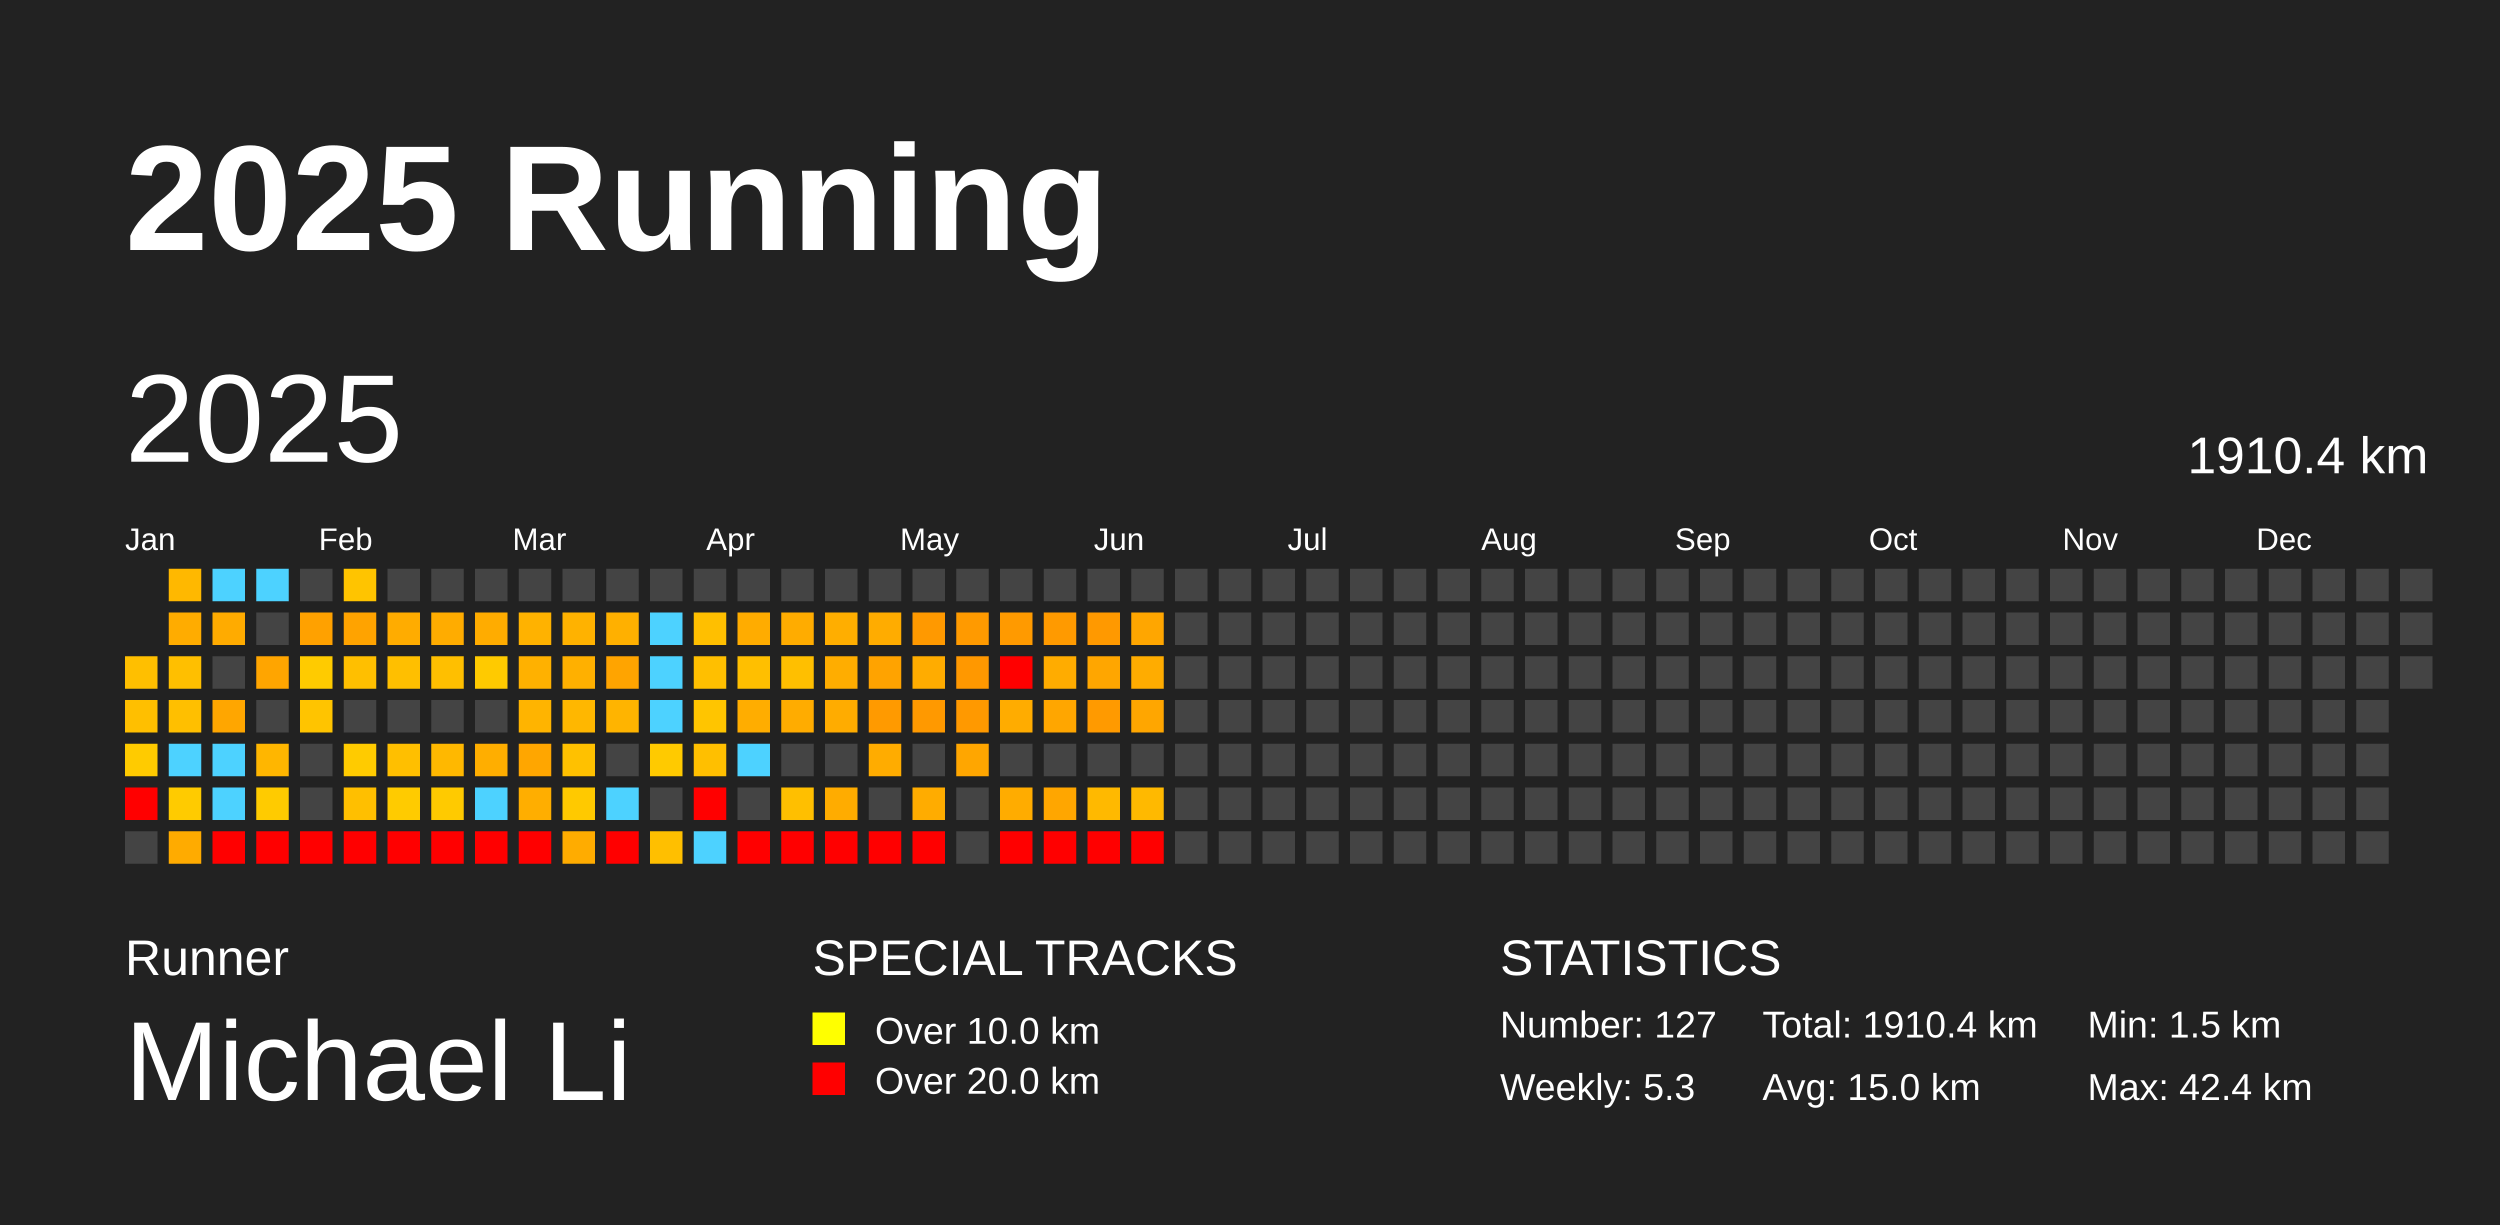
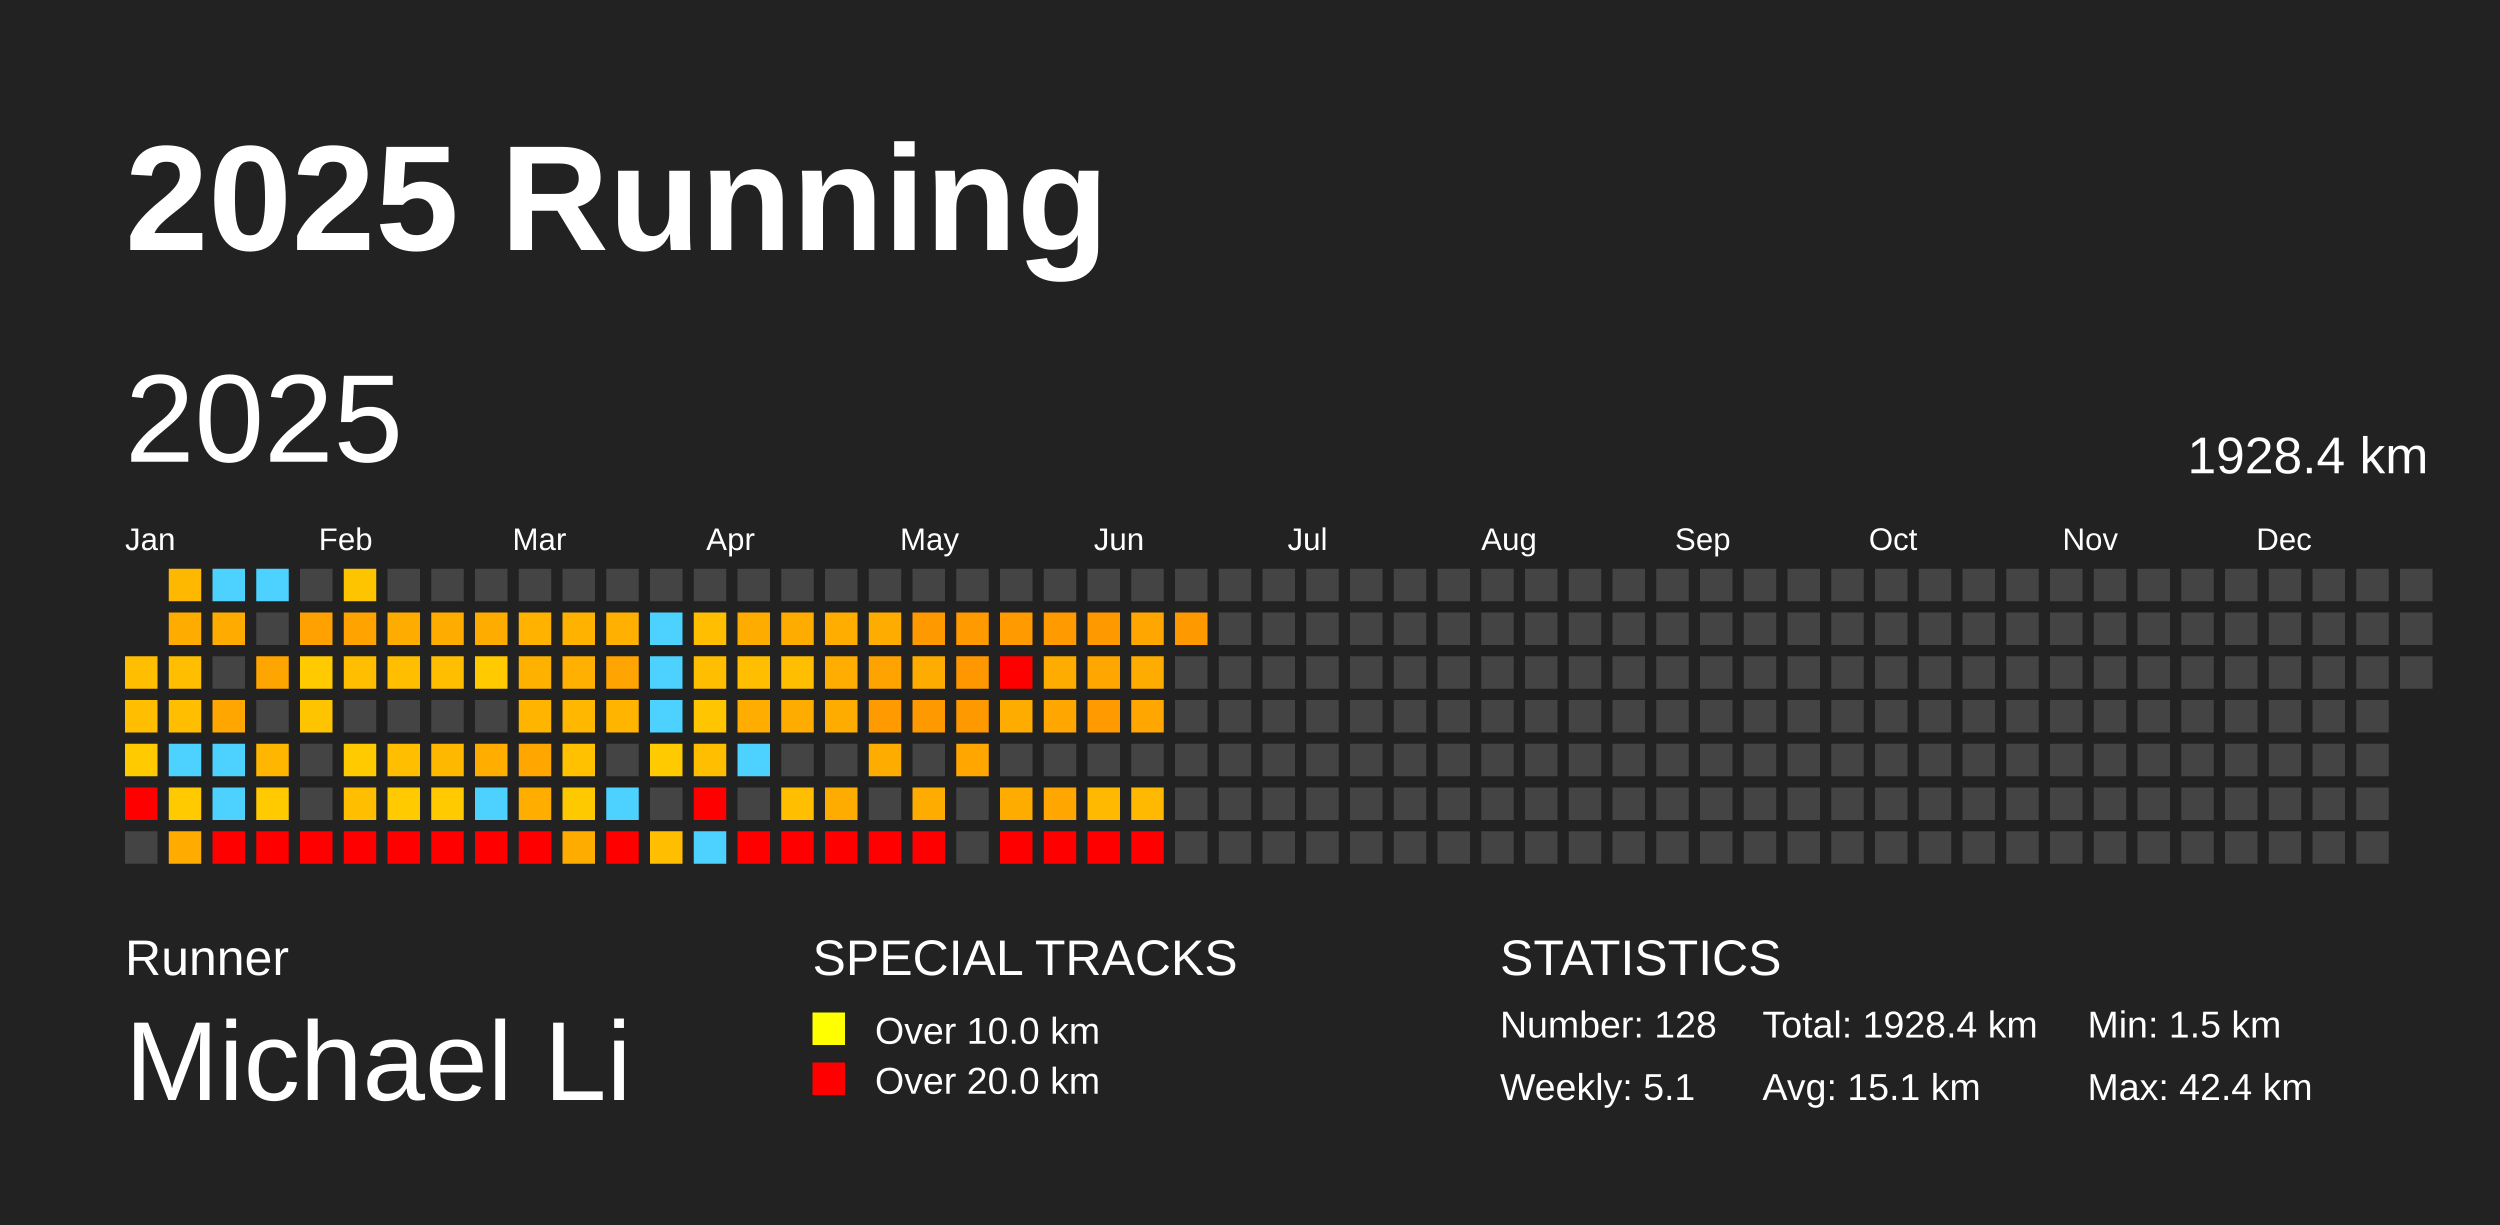
<svg xmlns="http://www.w3.org/2000/svg" baseProfile="full" height="98mm" version="1.1" viewBox="0,0,200,98" width="200mm">
  <defs />
  <rect fill="#222222" height="98" width="200" x="0" y="0" />
  <text fill="#FFFFFF" style="font-size:12px; font-family:Arial; font-weight:bold;" x="10" y="20">2025 Running</text>
  <text fill="#FFFFFF" style="font-size:4px; font-family:Arial" x="10" y="78">Runner</text>
  <text fill="#FFFFFF" style="font-size:9px; font-family:Arial" x="10" y="88">Michael Li</text>
  <text fill="#FFFFFF" style="font-size:4px; font-family:Arial" x="65" y="78">SPECIAL TRACKS</text>
  <rect fill="yellow" height="2.6" width="2.6" x="65" y="81" />
  <text fill="#FFFFFF" style="font-size:3px; font-family:Arial" x="70" y="83.5">Over 10.0 km</text>
  <rect fill="red" height="2.6" width="2.6" x="65" y="85" />
  <text fill="#FFFFFF" style="font-size:3px; font-family:Arial" x="70" y="87.5">Over 20.0 km</text>
  <text fill="#FFFFFF" style="font-size:4px; font-family:Arial" x="120" y="78">STATISTICS</text>
-   <text fill="#FFFFFF" style="font-size:3px; font-family:Arial" x="120" y="83">Number: 127</text>
-   <text fill="#FFFFFF" style="font-size:3px; font-family:Arial" x="120" y="88">Weekly: 5.3</text>
-   <text fill="#FFFFFF" style="font-size:3px; font-family:Arial" x="141" y="83">Total: 1910.4 km</text>
-   <text fill="#FFFFFF" style="font-size:3px; font-family:Arial" x="141" y="88">Avg: 15.0 km</text>
+   <text fill="#FFFFFF" style="font-size:3px; font-family:Arial" x="120" y="83">Number: 128</text>
+   <text fill="#FFFFFF" style="font-size:3px; font-family:Arial" x="120" y="88">Weekly: 5.1</text>
+   <text fill="#FFFFFF" style="font-size:3px; font-family:Arial" x="141" y="83">Total: 1928.4 km</text>
+   <text fill="#FFFFFF" style="font-size:3px; font-family:Arial" x="141" y="88">Avg: 15.1 km</text>
  <text fill="#FFFFFF" style="font-size:3px; font-family:Arial" x="167" y="83">Min: 1.5 km</text>
  <text fill="#FFFFFF" style="font-size:3px; font-family:Arial" x="167" y="88">Max: 42.4 km</text>
  <text dominant-baseline="hanging" fill="#FFFFFF" style="font-size:10.0px; font-family:Arial;" x="10" y="30">2025</text>
-   <text dominant-baseline="hanging" fill="#FFFFFF" style="font-size:4.125px; font-family:Arial;" x="175" y="35">1910.4 km</text>
+   <text dominant-baseline="hanging" fill="#FFFFFF" style="font-size:4.125px; font-family:Arial;" x="175" y="35">1928.4 km</text>
  <text fill="#FFFFFF" style="font-size:2.5px; font-family:Arial" x="10.0" y="44">Jan</text>
  <text fill="#FFFFFF" style="font-size:2.5px; font-family:Arial" x="25.5" y="44">Feb</text>
  <text fill="#FFFFFF" style="font-size:2.5px; font-family:Arial" x="41.0" y="44">Mar</text>
  <text fill="#FFFFFF" style="font-size:2.5px; font-family:Arial" x="56.5" y="44">Apr</text>
  <text fill="#FFFFFF" style="font-size:2.5px; font-family:Arial" x="72.0" y="44">May</text>
  <text fill="#FFFFFF" style="font-size:2.5px; font-family:Arial" x="87.5" y="44">Jun</text>
  <text fill="#FFFFFF" style="font-size:2.5px; font-family:Arial" x="103.0" y="44">Jul</text>
  <text fill="#FFFFFF" style="font-size:2.5px; font-family:Arial" x="118.5" y="44">Aug</text>
  <text fill="#FFFFFF" style="font-size:2.5px; font-family:Arial" x="134.0" y="44">Sep</text>
  <text fill="#FFFFFF" style="font-size:2.5px; font-family:Arial" x="149.5" y="44">Oct</text>
  <text fill="#FFFFFF" style="font-size:2.5px; font-family:Arial" x="165.0" y="44">Nov</text>
  <text fill="#FFFFFF" style="font-size:2.5px; font-family:Arial" x="180.5" y="44">Dec</text>
  <rect fill="#ffbf00" height="2.6" width="2.6" x="10.0" y="52.5" />
  <rect fill="#ffbf00" height="2.6" width="2.6" x="10.0" y="56.0" />
  <rect fill="#ffcb00" height="2.6" width="2.6" x="10.0" y="59.5" />
  <rect fill="red" height="2.6" width="2.6" x="10.0" y="63.0" />
  <rect fill="#444444" height="2.6" width="2.6" x="10.0" y="66.5" />
  <rect fill="#ffb800" height="2.6" width="2.6" x="13.5" y="45.5" />
  <rect fill="#ffac00" height="2.6" width="2.6" x="13.5" y="49.0" />
  <rect fill="#ffbf00" height="2.6" width="2.6" x="13.5" y="52.5" />
  <rect fill="#ffbf00" height="2.6" width="2.6" x="13.5" y="56.0" />
  <rect fill="#4dd2ff" height="2.6" width="2.6" x="13.5" y="59.5" />
  <rect fill="#ffcb00" height="2.6" width="2.6" x="13.5" y="63.0" />
  <rect fill="#ffab00" height="2.6" width="2.6" x="13.5" y="66.5" />
  <rect fill="#4dd2ff" height="2.6" width="2.6" x="17.0" y="45.5" />
  <rect fill="#ffab00" height="2.6" width="2.6" x="17.0" y="49.0" />
  <rect fill="#444444" height="2.6" width="2.6" x="17.0" y="52.5" />
  <rect fill="#ffa600" height="2.6" width="2.6" x="17.0" y="56.0" />
  <rect fill="#4dd2ff" height="2.6" width="2.6" x="17.0" y="59.5" />
  <rect fill="#4dd2ff" height="2.6" width="2.6" x="17.0" y="63.0" />
  <rect fill="red" height="2.6" width="2.6" x="17.0" y="66.5" />
  <rect fill="#4dd2ff" height="2.6" width="2.6" x="20.5" y="45.5" />
  <rect fill="#444444" height="2.6" width="2.6" x="20.5" y="49.0" />
  <rect fill="#ffa500" height="2.6" width="2.6" x="20.5" y="52.5" />
  <rect fill="#444444" height="2.6" width="2.6" x="20.5" y="56.0" />
  <rect fill="#ffb600" height="2.6" width="2.6" x="20.5" y="59.5" />
  <rect fill="#ffcb00" height="2.6" width="2.6" x="20.5" y="63.0" />
  <rect fill="red" height="2.6" width="2.6" x="20.5" y="66.5" />
  <rect fill="#444444" height="2.6" width="2.6" x="24.0" y="45.5" />
  <rect fill="#ffa100" height="2.6" width="2.6" x="24.0" y="49.0" />
  <rect fill="#ffcb00" height="2.6" width="2.6" x="24.0" y="52.5" />
  <rect fill="#ffc400" height="2.6" width="2.6" x="24.0" y="56.0" />
  <rect fill="#444444" height="2.6" width="2.6" x="24.0" y="59.5" />
  <rect fill="#444444" height="2.6" width="2.6" x="24.0" y="63.0" />
  <rect fill="red" height="2.6" width="2.6" x="24.0" y="66.5" />
  <rect fill="#ffc400" height="2.6" width="2.6" x="27.5" y="45.5" />
  <rect fill="#ffa300" height="2.6" width="2.6" x="27.5" y="49.0" />
  <rect fill="#ffbf00" height="2.6" width="2.6" x="27.5" y="52.5" />
  <rect fill="#444444" height="2.6" width="2.6" x="27.5" y="56.0" />
  <rect fill="#ffcb00" height="2.6" width="2.6" x="27.5" y="59.5" />
  <rect fill="#ffbf00" height="2.6" width="2.6" x="27.5" y="63.0" />
  <rect fill="red" height="2.6" width="2.6" x="27.5" y="66.5" />
  <rect fill="#444444" height="2.6" width="2.6" x="31.0" y="45.5" />
  <rect fill="#ffac00" height="2.6" width="2.6" x="31.0" y="49.0" />
  <rect fill="#ffbf00" height="2.6" width="2.6" x="31.0" y="52.5" />
  <rect fill="#444444" height="2.6" width="2.6" x="31.0" y="56.0" />
  <rect fill="#ffbf00" height="2.6" width="2.6" x="31.0" y="59.5" />
  <rect fill="#ffcb00" height="2.6" width="2.6" x="31.0" y="63.0" />
  <rect fill="red" height="2.6" width="2.6" x="31.0" y="66.5" />
  <rect fill="#444444" height="2.6" width="2.6" x="34.5" y="45.5" />
  <rect fill="#ffac00" height="2.6" width="2.6" x="34.5" y="49.0" />
  <rect fill="#ffbf00" height="2.6" width="2.6" x="34.5" y="52.5" />
  <rect fill="#444444" height="2.6" width="2.6" x="34.5" y="56.0" />
  <rect fill="#ffb800" height="2.6" width="2.6" x="34.5" y="59.5" />
  <rect fill="#ffca00" height="2.6" width="2.6" x="34.5" y="63.0" />
  <rect fill="red" height="2.6" width="2.6" x="34.5" y="66.5" />
  <rect fill="#444444" height="2.6" width="2.6" x="38.0" y="45.5" />
  <rect fill="#ffac00" height="2.6" width="2.6" x="38.0" y="49.0" />
  <rect fill="#ffca00" height="2.6" width="2.6" x="38.0" y="52.5" />
  <rect fill="#444444" height="2.6" width="2.6" x="38.0" y="56.0" />
  <rect fill="#ffae00" height="2.6" width="2.6" x="38.0" y="59.5" />
  <rect fill="#4dd2ff" height="2.6" width="2.6" x="38.0" y="63.0" />
  <rect fill="red" height="2.6" width="2.6" x="38.0" y="66.5" />
  <rect fill="#444444" height="2.6" width="2.6" x="41.5" y="45.5" />
  <rect fill="#ffb200" height="2.6" width="2.6" x="41.5" y="49.0" />
  <rect fill="#ffb100" height="2.6" width="2.6" x="41.5" y="52.5" />
  <rect fill="#ffb400" height="2.6" width="2.6" x="41.5" y="56.0" />
  <rect fill="#ffa600" height="2.6" width="2.6" x="41.5" y="59.5" />
  <rect fill="#ffae00" height="2.6" width="2.6" x="41.5" y="63.0" />
  <rect fill="red" height="2.6" width="2.6" x="41.5" y="66.5" />
  <rect fill="#444444" height="2.6" width="2.6" x="45.0" y="45.5" />
  <rect fill="#ffb200" height="2.6" width="2.6" x="45.0" y="49.0" />
  <rect fill="#ffb000" height="2.6" width="2.6" x="45.0" y="52.5" />
  <rect fill="#ffb700" height="2.6" width="2.6" x="45.0" y="56.0" />
  <rect fill="#ffc100" height="2.6" width="2.6" x="45.0" y="59.5" />
  <rect fill="#ffc900" height="2.6" width="2.6" x="45.0" y="63.0" />
  <rect fill="#ffac00" height="2.6" width="2.6" x="45.0" y="66.5" />
  <rect fill="#444444" height="2.6" width="2.6" x="48.5" y="45.5" />
  <rect fill="#ffb000" height="2.6" width="2.6" x="48.5" y="49.0" />
  <rect fill="#ffa400" height="2.6" width="2.6" x="48.5" y="52.5" />
  <rect fill="#ffb400" height="2.6" width="2.6" x="48.5" y="56.0" />
  <rect fill="#444444" height="2.6" width="2.6" x="48.5" y="59.5" />
  <rect fill="#4dd2ff" height="2.6" width="2.6" x="48.5" y="63.0" />
  <rect fill="red" height="2.6" width="2.6" x="48.5" y="66.5" />
  <rect fill="#444444" height="2.6" width="2.6" x="52.0" y="45.5" />
  <rect fill="#4dd2ff" height="2.6" width="2.6" x="52.0" y="49.0" />
  <rect fill="#4dd2ff" height="2.6" width="2.6" x="52.0" y="52.5" />
  <rect fill="#4dd2ff" height="2.6" width="2.6" x="52.0" y="56.0" />
  <rect fill="#ffca00" height="2.6" width="2.6" x="52.0" y="59.5" />
  <rect fill="#444444" height="2.6" width="2.6" x="52.0" y="63.0" />
  <rect fill="#ffbf00" height="2.6" width="2.6" x="52.0" y="66.5" />
  <rect fill="#444444" height="2.6" width="2.6" x="55.5" y="45.5" />
  <rect fill="#ffbf00" height="2.6" width="2.6" x="55.5" y="49.0" />
  <rect fill="#ffbf00" height="2.6" width="2.6" x="55.5" y="52.5" />
  <rect fill="#ffc500" height="2.6" width="2.6" x="55.5" y="56.0" />
  <rect fill="#ffbf00" height="2.6" width="2.6" x="55.5" y="59.5" />
  <rect fill="red" height="2.6" width="2.6" x="55.5" y="63.0" />
  <rect fill="#4dd2ff" height="2.6" width="2.6" x="55.5" y="66.5" />
  <rect fill="#444444" height="2.6" width="2.6" x="59.0" y="45.5" />
  <rect fill="#ffac00" height="2.6" width="2.6" x="59.0" y="49.0" />
  <rect fill="#ffbf00" height="2.6" width="2.6" x="59.0" y="52.5" />
  <rect fill="#ffad00" height="2.6" width="2.6" x="59.0" y="56.0" />
  <rect fill="#4dd2ff" height="2.6" width="2.6" x="59.0" y="59.5" />
  <rect fill="#444444" height="2.6" width="2.6" x="59.0" y="63.0" />
  <rect fill="red" height="2.6" width="2.6" x="59.0" y="66.5" />
  <rect fill="#444444" height="2.6" width="2.6" x="62.5" y="45.5" />
  <rect fill="#ffac00" height="2.6" width="2.6" x="62.5" y="49.0" />
  <rect fill="#ffbf00" height="2.6" width="2.6" x="62.5" y="52.5" />
  <rect fill="#ffac00" height="2.6" width="2.6" x="62.5" y="56.0" />
  <rect fill="#444444" height="2.6" width="2.6" x="62.5" y="59.5" />
  <rect fill="#ffbf00" height="2.6" width="2.6" x="62.5" y="63.0" />
  <rect fill="red" height="2.6" width="2.6" x="62.5" y="66.5" />
  <rect fill="#444444" height="2.6" width="2.6" x="66.0" y="45.5" />
  <rect fill="#ffae00" height="2.6" width="2.6" x="66.0" y="49.0" />
  <rect fill="#ffad00" height="2.6" width="2.6" x="66.0" y="52.5" />
  <rect fill="#ffac00" height="2.6" width="2.6" x="66.0" y="56.0" />
  <rect fill="#444444" height="2.6" width="2.6" x="66.0" y="59.5" />
  <rect fill="#ffac00" height="2.6" width="2.6" x="66.0" y="63.0" />
  <rect fill="red" height="2.6" width="2.6" x="66.0" y="66.5" />
  <rect fill="#444444" height="2.6" width="2.6" x="69.5" y="45.5" />
  <rect fill="#ffac00" height="2.6" width="2.6" x="69.5" y="49.0" />
  <rect fill="#ffa300" height="2.6" width="2.6" x="69.5" y="52.5" />
  <rect fill="#ff9a00" height="2.6" width="2.6" x="69.5" y="56.0" />
  <rect fill="#ffac00" height="2.6" width="2.6" x="69.5" y="59.5" />
  <rect fill="#444444" height="2.6" width="2.6" x="69.5" y="63.0" />
  <rect fill="red" height="2.6" width="2.6" x="69.5" y="66.5" />
  <rect fill="#444444" height="2.6" width="2.6" x="73.0" y="45.5" />
  <rect fill="#ff9900" height="2.6" width="2.6" x="73.0" y="49.0" />
  <rect fill="#ffac00" height="2.6" width="2.6" x="73.0" y="52.5" />
  <rect fill="#ff9900" height="2.6" width="2.6" x="73.0" y="56.0" />
  <rect fill="#444444" height="2.6" width="2.6" x="73.0" y="59.5" />
  <rect fill="#ffac00" height="2.6" width="2.6" x="73.0" y="63.0" />
  <rect fill="red" height="2.6" width="2.6" x="73.0" y="66.5" />
  <rect fill="#444444" height="2.6" width="2.6" x="76.5" y="45.5" />
  <rect fill="#ff9a00" height="2.6" width="2.6" x="76.5" y="49.0" />
  <rect fill="#ff9800" height="2.6" width="2.6" x="76.5" y="52.5" />
  <rect fill="#ff9900" height="2.6" width="2.6" x="76.5" y="56.0" />
  <rect fill="#ffa600" height="2.6" width="2.6" x="76.5" y="59.5" />
  <rect fill="#444444" height="2.6" width="2.6" x="76.5" y="63.0" />
  <rect fill="#444444" height="2.6" width="2.6" x="76.5" y="66.5" />
  <rect fill="#444444" height="2.6" width="2.6" x="80.0" y="45.5" />
  <rect fill="#ff9a00" height="2.6" width="2.6" x="80.0" y="49.0" />
  <rect fill="red" height="2.6" width="2.6" x="80.0" y="52.5" />
  <rect fill="#ffac00" height="2.6" width="2.6" x="80.0" y="56.0" />
  <rect fill="#444444" height="2.6" width="2.6" x="80.0" y="59.5" />
  <rect fill="#ffac00" height="2.6" width="2.6" x="80.0" y="63.0" />
  <rect fill="red" height="2.6" width="2.6" x="80.0" y="66.5" />
  <rect fill="#444444" height="2.6" width="2.6" x="83.5" y="45.5" />
  <rect fill="#ff9a00" height="2.6" width="2.6" x="83.5" y="49.0" />
  <rect fill="#ffac00" height="2.6" width="2.6" x="83.5" y="52.5" />
  <rect fill="#ffa600" height="2.6" width="2.6" x="83.5" y="56.0" />
  <rect fill="#444444" height="2.6" width="2.6" x="83.5" y="59.5" />
  <rect fill="#ffa600" height="2.6" width="2.6" x="83.5" y="63.0" />
  <rect fill="red" height="2.6" width="2.6" x="83.5" y="66.5" />
  <rect fill="#444444" height="2.6" width="2.6" x="87.0" y="45.5" />
  <rect fill="#ff9900" height="2.6" width="2.6" x="87.0" y="49.0" />
  <rect fill="#ffa600" height="2.6" width="2.6" x="87.0" y="52.5" />
  <rect fill="#ff9a00" height="2.6" width="2.6" x="87.0" y="56.0" />
  <rect fill="#444444" height="2.6" width="2.6" x="87.0" y="59.5" />
  <rect fill="#ffb900" height="2.6" width="2.6" x="87.0" y="63.0" />
  <rect fill="red" height="2.6" width="2.6" x="87.0" y="66.5" />
  <rect fill="#444444" height="2.6" width="2.6" x="90.5" y="45.5" />
  <rect fill="#ffa600" height="2.6" width="2.6" x="90.5" y="49.0" />
  <rect fill="#ffac00" height="2.6" width="2.6" x="90.5" y="52.5" />
  <rect fill="#ffa600" height="2.6" width="2.6" x="90.5" y="56.0" />
  <rect fill="#444444" height="2.6" width="2.6" x="90.5" y="59.5" />
  <rect fill="#ffb900" height="2.6" width="2.6" x="90.5" y="63.0" />
  <rect fill="red" height="2.6" width="2.6" x="90.5" y="66.5" />
  <rect fill="#444444" height="2.6" width="2.6" x="94.0" y="45.5" />
-   <rect fill="#444444" height="2.6" width="2.6" x="94.0" y="49.0" />
+   <rect fill="#ff9900" height="2.6" width="2.6" x="94.0" y="49.0" />
  <rect fill="#444444" height="2.6" width="2.6" x="94.0" y="52.5" />
  <rect fill="#444444" height="2.6" width="2.6" x="94.0" y="56.0" />
  <rect fill="#444444" height="2.6" width="2.6" x="94.0" y="59.5" />
  <rect fill="#444444" height="2.6" width="2.6" x="94.0" y="63.0" />
  <rect fill="#444444" height="2.6" width="2.6" x="94.0" y="66.5" />
  <rect fill="#444444" height="2.6" width="2.6" x="97.5" y="45.5" />
  <rect fill="#444444" height="2.6" width="2.6" x="97.5" y="49.0" />
  <rect fill="#444444" height="2.6" width="2.6" x="97.5" y="52.5" />
  <rect fill="#444444" height="2.6" width="2.6" x="97.5" y="56.0" />
  <rect fill="#444444" height="2.6" width="2.6" x="97.5" y="59.5" />
  <rect fill="#444444" height="2.6" width="2.6" x="97.5" y="63.0" />
  <rect fill="#444444" height="2.6" width="2.6" x="97.5" y="66.5" />
  <rect fill="#444444" height="2.6" width="2.6" x="101.0" y="45.5" />
  <rect fill="#444444" height="2.6" width="2.6" x="101.0" y="49.0" />
  <rect fill="#444444" height="2.6" width="2.6" x="101.0" y="52.5" />
  <rect fill="#444444" height="2.6" width="2.6" x="101.0" y="56.0" />
  <rect fill="#444444" height="2.6" width="2.6" x="101.0" y="59.5" />
  <rect fill="#444444" height="2.6" width="2.6" x="101.0" y="63.0" />
  <rect fill="#444444" height="2.6" width="2.6" x="101.0" y="66.5" />
  <rect fill="#444444" height="2.6" width="2.6" x="104.5" y="45.5" />
  <rect fill="#444444" height="2.6" width="2.6" x="104.5" y="49.0" />
  <rect fill="#444444" height="2.6" width="2.6" x="104.5" y="52.5" />
  <rect fill="#444444" height="2.6" width="2.6" x="104.5" y="56.0" />
  <rect fill="#444444" height="2.6" width="2.6" x="104.5" y="59.5" />
  <rect fill="#444444" height="2.6" width="2.6" x="104.5" y="63.0" />
  <rect fill="#444444" height="2.6" width="2.6" x="104.5" y="66.5" />
  <rect fill="#444444" height="2.6" width="2.6" x="108.0" y="45.5" />
  <rect fill="#444444" height="2.6" width="2.6" x="108.0" y="49.0" />
  <rect fill="#444444" height="2.6" width="2.6" x="108.0" y="52.5" />
  <rect fill="#444444" height="2.6" width="2.6" x="108.0" y="56.0" />
  <rect fill="#444444" height="2.6" width="2.6" x="108.0" y="59.5" />
  <rect fill="#444444" height="2.6" width="2.6" x="108.0" y="63.0" />
  <rect fill="#444444" height="2.6" width="2.6" x="108.0" y="66.5" />
  <rect fill="#444444" height="2.6" width="2.6" x="111.5" y="45.5" />
  <rect fill="#444444" height="2.6" width="2.6" x="111.5" y="49.0" />
  <rect fill="#444444" height="2.6" width="2.6" x="111.5" y="52.5" />
  <rect fill="#444444" height="2.6" width="2.6" x="111.5" y="56.0" />
  <rect fill="#444444" height="2.6" width="2.6" x="111.5" y="59.5" />
  <rect fill="#444444" height="2.6" width="2.6" x="111.5" y="63.0" />
  <rect fill="#444444" height="2.6" width="2.6" x="111.5" y="66.5" />
  <rect fill="#444444" height="2.6" width="2.6" x="115.0" y="45.5" />
  <rect fill="#444444" height="2.6" width="2.6" x="115.0" y="49.0" />
  <rect fill="#444444" height="2.6" width="2.6" x="115.0" y="52.5" />
  <rect fill="#444444" height="2.6" width="2.6" x="115.0" y="56.0" />
  <rect fill="#444444" height="2.6" width="2.6" x="115.0" y="59.5" />
  <rect fill="#444444" height="2.6" width="2.6" x="115.0" y="63.0" />
  <rect fill="#444444" height="2.6" width="2.6" x="115.0" y="66.5" />
  <rect fill="#444444" height="2.6" width="2.6" x="118.5" y="45.5" />
  <rect fill="#444444" height="2.6" width="2.6" x="118.5" y="49.0" />
  <rect fill="#444444" height="2.6" width="2.6" x="118.5" y="52.5" />
  <rect fill="#444444" height="2.6" width="2.6" x="118.5" y="56.0" />
  <rect fill="#444444" height="2.6" width="2.6" x="118.5" y="59.5" />
  <rect fill="#444444" height="2.6" width="2.6" x="118.5" y="63.0" />
  <rect fill="#444444" height="2.6" width="2.6" x="118.5" y="66.5" />
  <rect fill="#444444" height="2.6" width="2.6" x="122.0" y="45.5" />
  <rect fill="#444444" height="2.6" width="2.6" x="122.0" y="49.0" />
  <rect fill="#444444" height="2.6" width="2.6" x="122.0" y="52.5" />
  <rect fill="#444444" height="2.6" width="2.6" x="122.0" y="56.0" />
  <rect fill="#444444" height="2.6" width="2.6" x="122.0" y="59.5" />
  <rect fill="#444444" height="2.6" width="2.6" x="122.0" y="63.0" />
  <rect fill="#444444" height="2.6" width="2.6" x="122.0" y="66.5" />
  <rect fill="#444444" height="2.6" width="2.6" x="125.5" y="45.5" />
  <rect fill="#444444" height="2.6" width="2.6" x="125.5" y="49.0" />
  <rect fill="#444444" height="2.6" width="2.6" x="125.5" y="52.5" />
  <rect fill="#444444" height="2.6" width="2.6" x="125.5" y="56.0" />
  <rect fill="#444444" height="2.6" width="2.6" x="125.5" y="59.5" />
  <rect fill="#444444" height="2.6" width="2.6" x="125.5" y="63.0" />
  <rect fill="#444444" height="2.6" width="2.6" x="125.5" y="66.5" />
  <rect fill="#444444" height="2.6" width="2.6" x="129.0" y="45.5" />
  <rect fill="#444444" height="2.6" width="2.6" x="129.0" y="49.0" />
  <rect fill="#444444" height="2.6" width="2.6" x="129.0" y="52.5" />
  <rect fill="#444444" height="2.6" width="2.6" x="129.0" y="56.0" />
  <rect fill="#444444" height="2.6" width="2.6" x="129.0" y="59.5" />
  <rect fill="#444444" height="2.6" width="2.6" x="129.0" y="63.0" />
  <rect fill="#444444" height="2.6" width="2.6" x="129.0" y="66.5" />
  <rect fill="#444444" height="2.6" width="2.6" x="132.5" y="45.5" />
  <rect fill="#444444" height="2.6" width="2.6" x="132.5" y="49.0" />
  <rect fill="#444444" height="2.6" width="2.6" x="132.5" y="52.5" />
  <rect fill="#444444" height="2.6" width="2.6" x="132.5" y="56.0" />
  <rect fill="#444444" height="2.6" width="2.6" x="132.5" y="59.5" />
  <rect fill="#444444" height="2.6" width="2.6" x="132.5" y="63.0" />
  <rect fill="#444444" height="2.6" width="2.6" x="132.5" y="66.5" />
  <rect fill="#444444" height="2.6" width="2.6" x="136.0" y="45.5" />
  <rect fill="#444444" height="2.6" width="2.6" x="136.0" y="49.0" />
  <rect fill="#444444" height="2.6" width="2.6" x="136.0" y="52.5" />
  <rect fill="#444444" height="2.6" width="2.6" x="136.0" y="56.0" />
  <rect fill="#444444" height="2.6" width="2.6" x="136.0" y="59.5" />
  <rect fill="#444444" height="2.6" width="2.6" x="136.0" y="63.0" />
  <rect fill="#444444" height="2.6" width="2.6" x="136.0" y="66.5" />
  <rect fill="#444444" height="2.6" width="2.6" x="139.5" y="45.5" />
  <rect fill="#444444" height="2.6" width="2.6" x="139.5" y="49.0" />
  <rect fill="#444444" height="2.6" width="2.6" x="139.5" y="52.5" />
  <rect fill="#444444" height="2.6" width="2.6" x="139.5" y="56.0" />
  <rect fill="#444444" height="2.6" width="2.6" x="139.5" y="59.5" />
  <rect fill="#444444" height="2.6" width="2.6" x="139.5" y="63.0" />
  <rect fill="#444444" height="2.6" width="2.6" x="139.5" y="66.5" />
  <rect fill="#444444" height="2.6" width="2.6" x="143.0" y="45.5" />
  <rect fill="#444444" height="2.6" width="2.6" x="143.0" y="49.0" />
  <rect fill="#444444" height="2.6" width="2.6" x="143.0" y="52.5" />
  <rect fill="#444444" height="2.6" width="2.6" x="143.0" y="56.0" />
  <rect fill="#444444" height="2.6" width="2.6" x="143.0" y="59.5" />
  <rect fill="#444444" height="2.6" width="2.6" x="143.0" y="63.0" />
  <rect fill="#444444" height="2.6" width="2.6" x="143.0" y="66.5" />
  <rect fill="#444444" height="2.6" width="2.6" x="146.5" y="45.5" />
  <rect fill="#444444" height="2.6" width="2.6" x="146.5" y="49.0" />
  <rect fill="#444444" height="2.6" width="2.6" x="146.5" y="52.5" />
  <rect fill="#444444" height="2.6" width="2.6" x="146.5" y="56.0" />
  <rect fill="#444444" height="2.6" width="2.6" x="146.5" y="59.5" />
  <rect fill="#444444" height="2.6" width="2.6" x="146.5" y="63.0" />
  <rect fill="#444444" height="2.6" width="2.6" x="146.5" y="66.5" />
  <rect fill="#444444" height="2.6" width="2.6" x="150.0" y="45.5" />
  <rect fill="#444444" height="2.6" width="2.6" x="150.0" y="49.0" />
  <rect fill="#444444" height="2.6" width="2.6" x="150.0" y="52.5" />
  <rect fill="#444444" height="2.6" width="2.6" x="150.0" y="56.0" />
  <rect fill="#444444" height="2.6" width="2.6" x="150.0" y="59.5" />
  <rect fill="#444444" height="2.6" width="2.6" x="150.0" y="63.0" />
  <rect fill="#444444" height="2.6" width="2.6" x="150.0" y="66.5" />
  <rect fill="#444444" height="2.6" width="2.6" x="153.5" y="45.5" />
  <rect fill="#444444" height="2.6" width="2.6" x="153.5" y="49.0" />
  <rect fill="#444444" height="2.6" width="2.6" x="153.5" y="52.5" />
  <rect fill="#444444" height="2.6" width="2.6" x="153.5" y="56.0" />
  <rect fill="#444444" height="2.6" width="2.6" x="153.5" y="59.5" />
  <rect fill="#444444" height="2.6" width="2.6" x="153.5" y="63.0" />
  <rect fill="#444444" height="2.6" width="2.6" x="153.5" y="66.5" />
  <rect fill="#444444" height="2.6" width="2.6" x="157.0" y="45.5" />
  <rect fill="#444444" height="2.6" width="2.6" x="157.0" y="49.0" />
  <rect fill="#444444" height="2.6" width="2.6" x="157.0" y="52.5" />
  <rect fill="#444444" height="2.6" width="2.6" x="157.0" y="56.0" />
  <rect fill="#444444" height="2.6" width="2.6" x="157.0" y="59.5" />
  <rect fill="#444444" height="2.6" width="2.6" x="157.0" y="63.0" />
  <rect fill="#444444" height="2.6" width="2.6" x="157.0" y="66.5" />
  <rect fill="#444444" height="2.6" width="2.6" x="160.5" y="45.5" />
  <rect fill="#444444" height="2.6" width="2.6" x="160.5" y="49.0" />
  <rect fill="#444444" height="2.6" width="2.6" x="160.5" y="52.5" />
  <rect fill="#444444" height="2.6" width="2.6" x="160.5" y="56.0" />
  <rect fill="#444444" height="2.6" width="2.6" x="160.5" y="59.5" />
  <rect fill="#444444" height="2.6" width="2.6" x="160.5" y="63.0" />
  <rect fill="#444444" height="2.6" width="2.6" x="160.5" y="66.5" />
  <rect fill="#444444" height="2.6" width="2.6" x="164.0" y="45.5" />
  <rect fill="#444444" height="2.6" width="2.6" x="164.0" y="49.0" />
  <rect fill="#444444" height="2.6" width="2.6" x="164.0" y="52.5" />
  <rect fill="#444444" height="2.6" width="2.6" x="164.0" y="56.0" />
  <rect fill="#444444" height="2.6" width="2.6" x="164.0" y="59.5" />
  <rect fill="#444444" height="2.6" width="2.6" x="164.0" y="63.0" />
  <rect fill="#444444" height="2.6" width="2.6" x="164.0" y="66.5" />
  <rect fill="#444444" height="2.6" width="2.6" x="167.5" y="45.5" />
  <rect fill="#444444" height="2.6" width="2.6" x="167.5" y="49.0" />
  <rect fill="#444444" height="2.6" width="2.6" x="167.5" y="52.5" />
  <rect fill="#444444" height="2.6" width="2.6" x="167.5" y="56.0" />
  <rect fill="#444444" height="2.6" width="2.6" x="167.5" y="59.5" />
  <rect fill="#444444" height="2.6" width="2.6" x="167.5" y="63.0" />
  <rect fill="#444444" height="2.6" width="2.6" x="167.5" y="66.5" />
  <rect fill="#444444" height="2.6" width="2.6" x="171.0" y="45.5" />
  <rect fill="#444444" height="2.6" width="2.6" x="171.0" y="49.0" />
  <rect fill="#444444" height="2.6" width="2.6" x="171.0" y="52.5" />
  <rect fill="#444444" height="2.6" width="2.6" x="171.0" y="56.0" />
  <rect fill="#444444" height="2.6" width="2.6" x="171.0" y="59.5" />
  <rect fill="#444444" height="2.6" width="2.6" x="171.0" y="63.0" />
  <rect fill="#444444" height="2.6" width="2.6" x="171.0" y="66.5" />
  <rect fill="#444444" height="2.6" width="2.6" x="174.5" y="45.5" />
  <rect fill="#444444" height="2.6" width="2.6" x="174.5" y="49.0" />
  <rect fill="#444444" height="2.6" width="2.6" x="174.5" y="52.5" />
  <rect fill="#444444" height="2.6" width="2.6" x="174.5" y="56.0" />
  <rect fill="#444444" height="2.6" width="2.6" x="174.5" y="59.5" />
  <rect fill="#444444" height="2.6" width="2.6" x="174.5" y="63.0" />
  <rect fill="#444444" height="2.6" width="2.6" x="174.5" y="66.5" />
  <rect fill="#444444" height="2.6" width="2.6" x="178.0" y="45.5" />
  <rect fill="#444444" height="2.6" width="2.6" x="178.0" y="49.0" />
  <rect fill="#444444" height="2.6" width="2.6" x="178.0" y="52.5" />
  <rect fill="#444444" height="2.6" width="2.6" x="178.0" y="56.0" />
  <rect fill="#444444" height="2.6" width="2.6" x="178.0" y="59.5" />
  <rect fill="#444444" height="2.6" width="2.6" x="178.0" y="63.0" />
  <rect fill="#444444" height="2.6" width="2.6" x="178.0" y="66.5" />
  <rect fill="#444444" height="2.6" width="2.6" x="181.5" y="45.5" />
  <rect fill="#444444" height="2.6" width="2.6" x="181.5" y="49.0" />
  <rect fill="#444444" height="2.6" width="2.6" x="181.5" y="52.5" />
  <rect fill="#444444" height="2.6" width="2.6" x="181.5" y="56.0" />
  <rect fill="#444444" height="2.6" width="2.6" x="181.5" y="59.5" />
  <rect fill="#444444" height="2.6" width="2.6" x="181.5" y="63.0" />
  <rect fill="#444444" height="2.6" width="2.6" x="181.5" y="66.5" />
  <rect fill="#444444" height="2.6" width="2.6" x="185.0" y="45.5" />
  <rect fill="#444444" height="2.6" width="2.6" x="185.0" y="49.0" />
  <rect fill="#444444" height="2.6" width="2.6" x="185.0" y="52.5" />
  <rect fill="#444444" height="2.6" width="2.6" x="185.0" y="56.0" />
  <rect fill="#444444" height="2.6" width="2.6" x="185.0" y="59.5" />
  <rect fill="#444444" height="2.6" width="2.6" x="185.0" y="63.0" />
  <rect fill="#444444" height="2.6" width="2.6" x="185.0" y="66.5" />
  <rect fill="#444444" height="2.6" width="2.6" x="188.5" y="45.5" />
  <rect fill="#444444" height="2.6" width="2.6" x="188.5" y="49.0" />
  <rect fill="#444444" height="2.6" width="2.6" x="188.5" y="52.5" />
  <rect fill="#444444" height="2.6" width="2.6" x="188.5" y="56.0" />
  <rect fill="#444444" height="2.6" width="2.6" x="188.5" y="59.5" />
  <rect fill="#444444" height="2.6" width="2.6" x="188.5" y="63.0" />
  <rect fill="#444444" height="2.6" width="2.6" x="188.5" y="66.5" />
  <rect fill="#444444" height="2.6" width="2.6" x="192.0" y="45.5" />
  <rect fill="#444444" height="2.6" width="2.6" x="192.0" y="49.0" />
  <rect fill="#444444" height="2.6" width="2.6" x="192.0" y="52.5" />
</svg>
